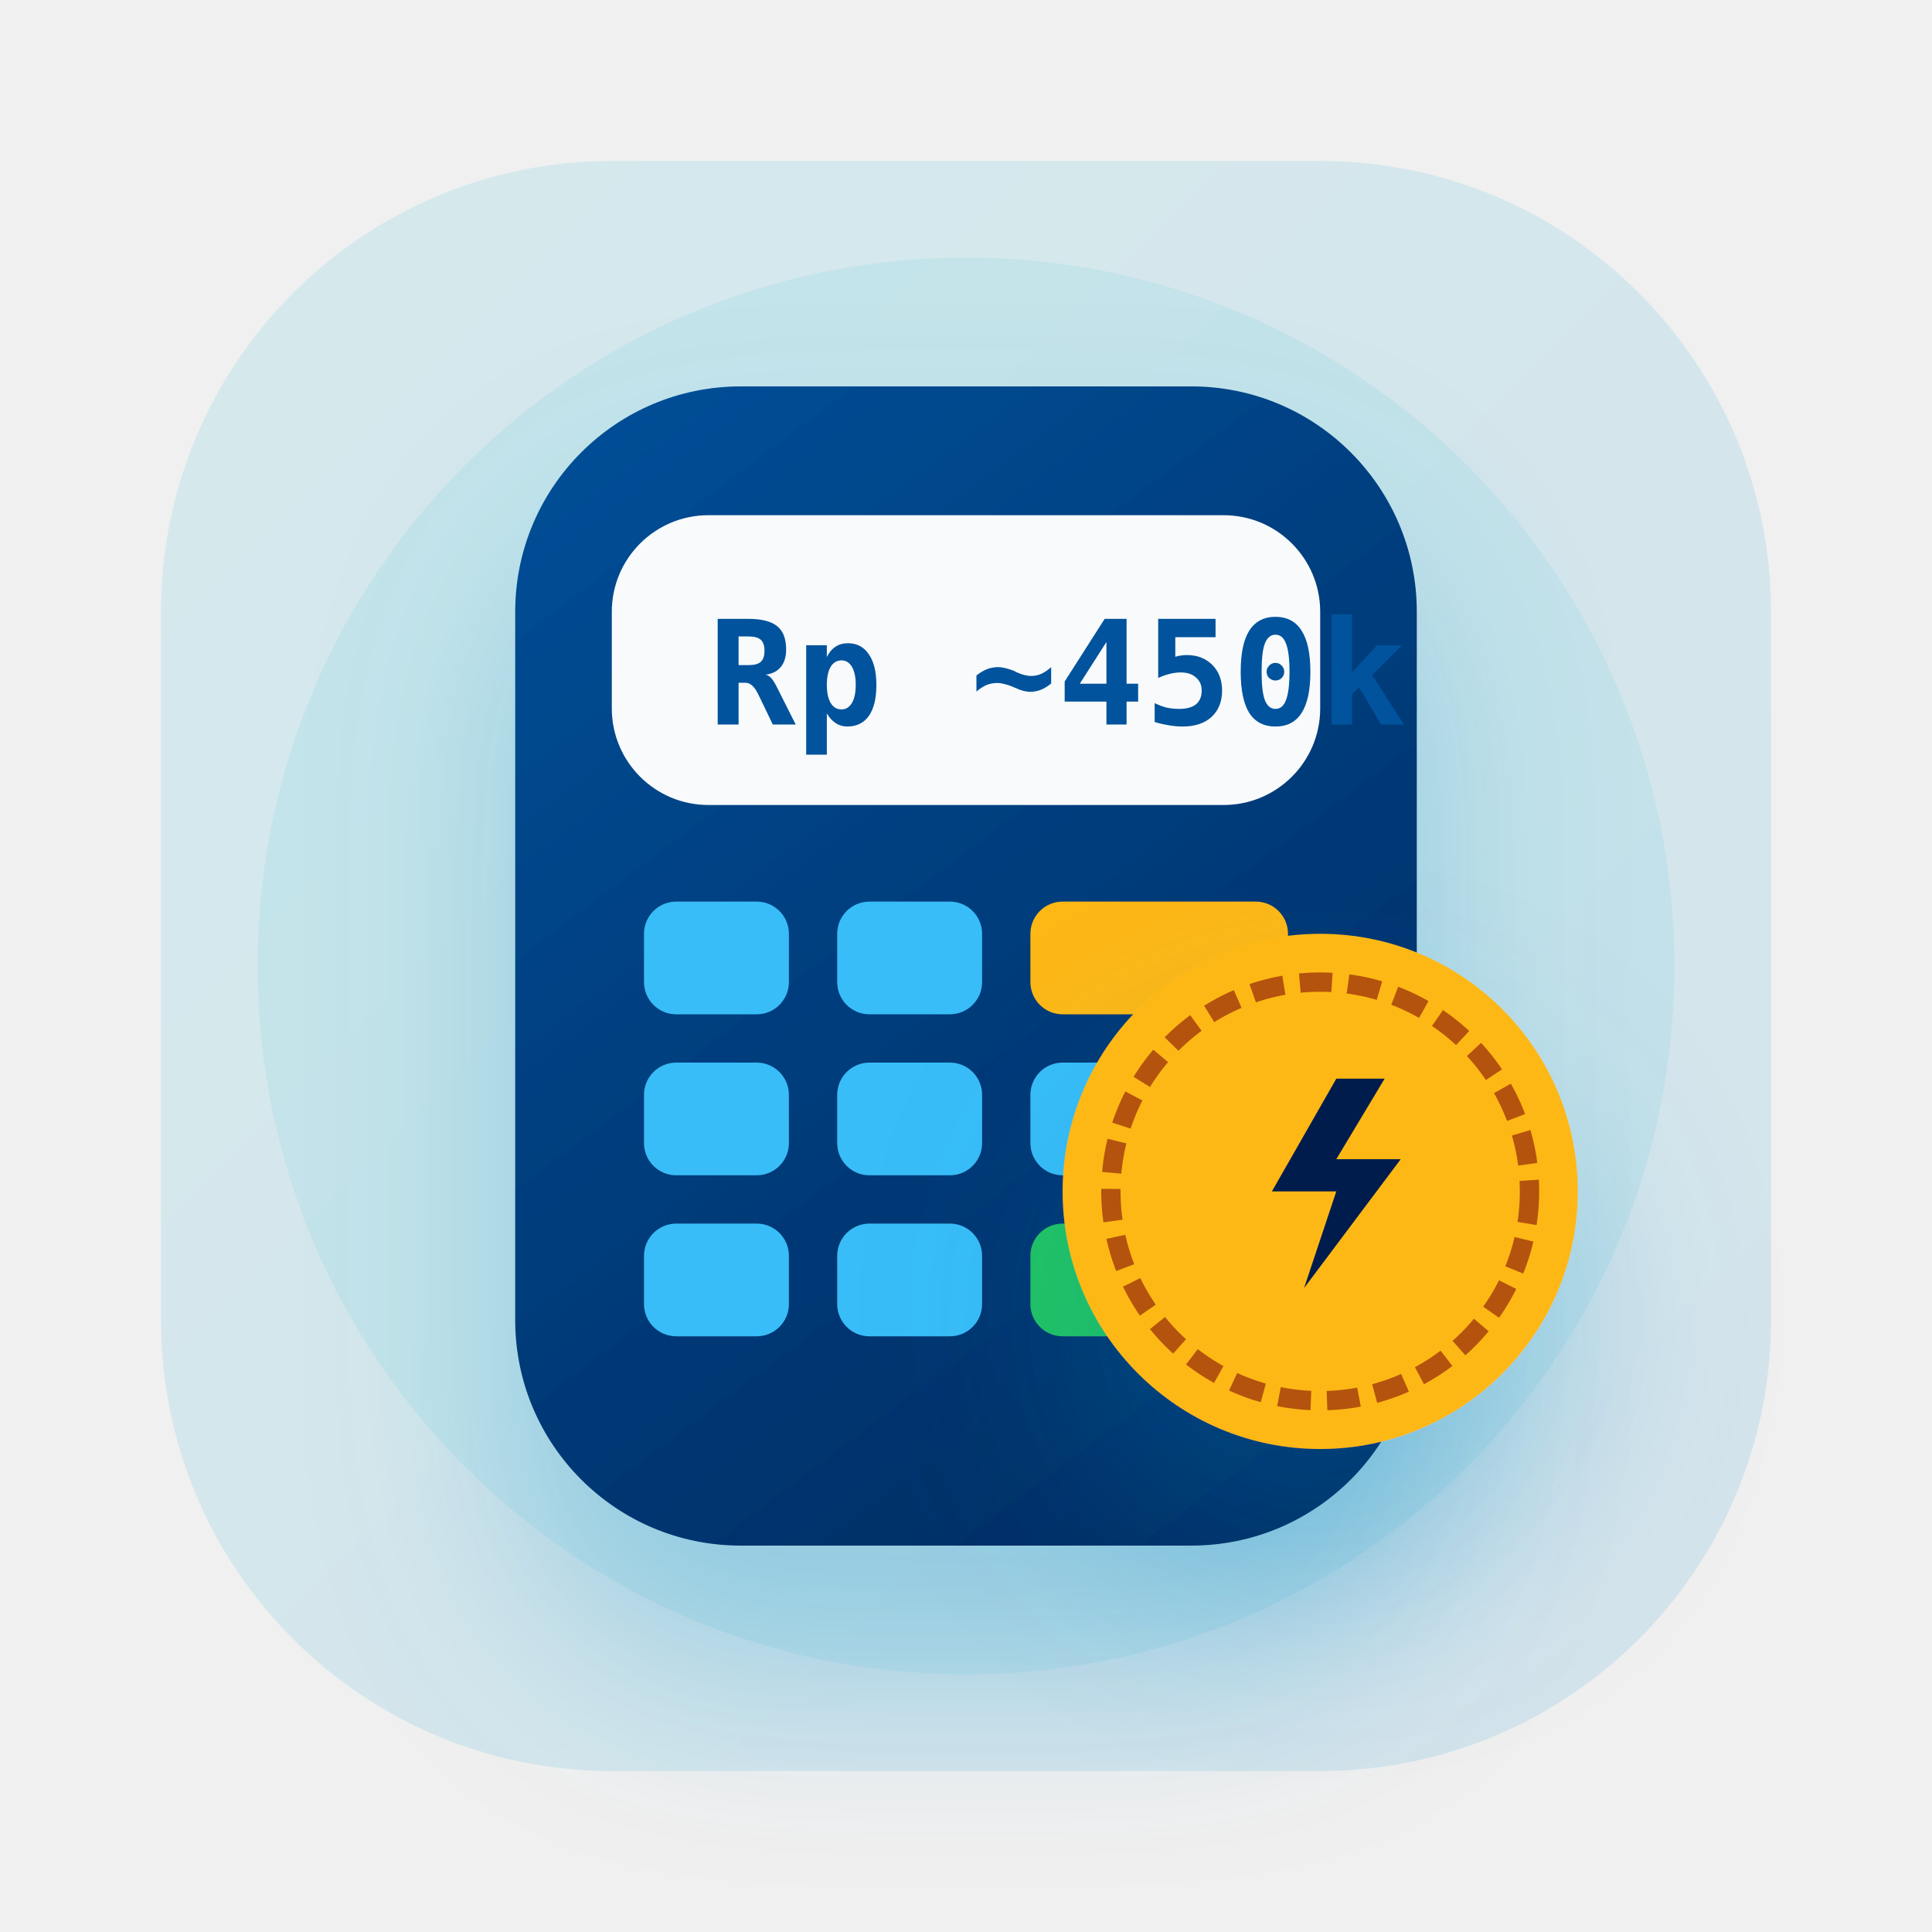
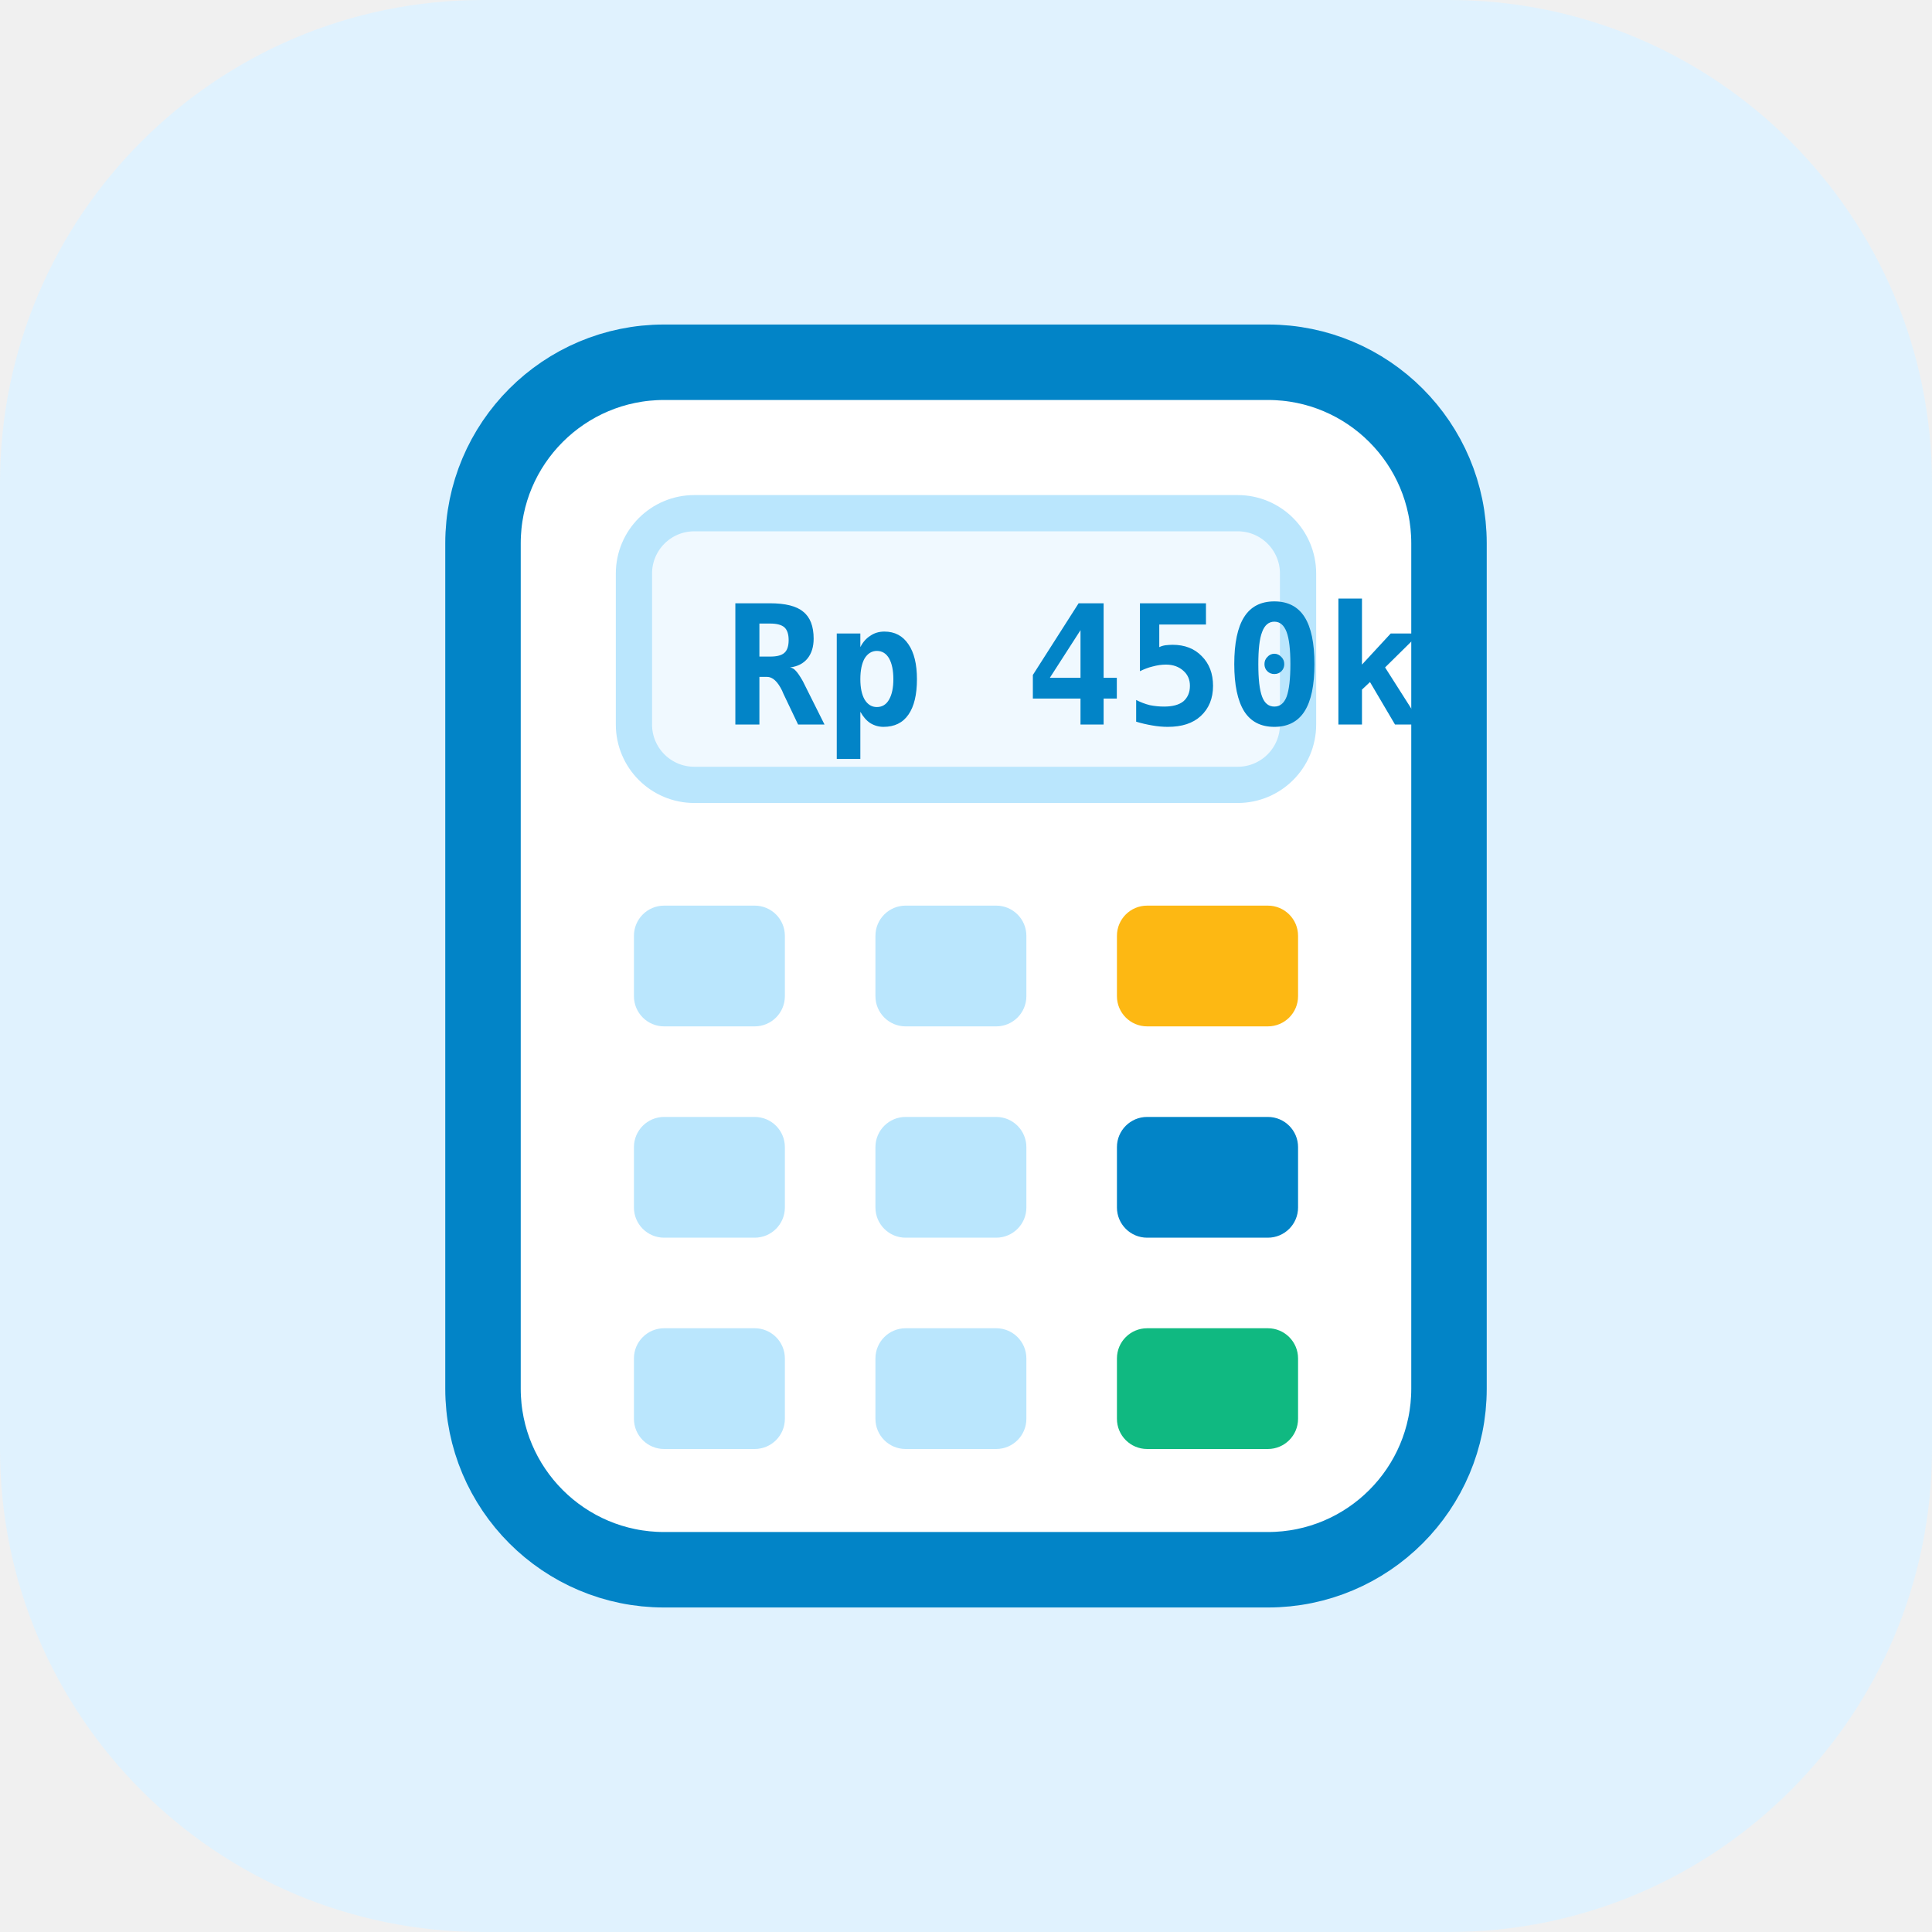
- <svg xmlns="http://www.w3.org/2000/svg" viewBox="0 0 120 120" fill="none">
-   <defs>
-     <linearGradient id="bg-cyan" x1="10" y1="10" x2="110" y2="110" gradientUnits="userSpaceOnUse">
-       <stop offset="0%" stop-color="#06B6D4" />
-       <stop offset="100%" stop-color="#0284C7" />
-     </linearGradient>
-     <linearGradient id="calc-body" x1="30" y1="20" x2="90" y2="100" gradientUnits="userSpaceOnUse">
-       <stop offset="0%" stop-color="#00529C" />
-       <stop offset="100%" stop-color="#00265a" />
-     </linearGradient>
-     <filter id="shadow-calc" x="-10%" y="-10%" width="130%" height="130%" filterUnits="userSpaceOnUse">
-       <feDropShadow dx="0" dy="8" stdDeviation="6" flood-color="#0284C7" flood-opacity="0.25" />
-     </filter>
-   </defs>
-   <rect x="10" y="10" width="100" height="100" rx="28" fill="url(#bg-cyan)" opacity="0.12" />
-   <circle cx="60" cy="60" r="44" fill="#06B6D4" opacity="0.08" />
-   <g filter="url(#shadow-calc)">
-     <rect x="32" y="24" width="56" height="72" rx="14" fill="url(#calc-body)" />
-     <rect x="38" y="32" width="44" height="18" rx="6" fill="#F8FAFC" />
-     <text x="44" y="45" font-family="'JetBrains Mono', monospace" font-size="9" font-weight="bold" fill="#00529C">Rp ~450k</text>
-     <rect x="40" y="56" width="9" height="7" rx="2" fill="#38BDF8" />
-     <rect x="52" y="56" width="9" height="7" rx="2" fill="#38BDF8" />
-     <rect x="64" y="56" width="16" height="7" rx="2" fill="#FDB813" />
-     <rect x="40" y="66" width="9" height="7" rx="2" fill="#38BDF8" />
-     <rect x="52" y="66" width="9" height="7" rx="2" fill="#38BDF8" />
-     <rect x="64" y="66" width="16" height="7" rx="2" fill="#38BDF8" />
-     <rect x="40" y="76" width="9" height="7" rx="2" fill="#38BDF8" />
-     <rect x="52" y="76" width="9" height="7" rx="2" fill="#38BDF8" />
-     <rect x="64" y="76" width="16" height="7" rx="2" fill="#22C55E" />
-   </g>
-   <g filter="url(#shadow-calc)">
-     <circle cx="82" cy="74" r="16" fill="#FDB813" />
-     <circle cx="82" cy="74" r="13" stroke="#B45309" stroke-width="1.2" stroke-dasharray="2 1" />
-     <path d="M83 67l-4 7h4l-2 6 6-8h-4l3-5h-3z" fill="#001a4d" />
-   </g>
+ <svg xmlns="http://www.w3.org/2000/svg" viewBox="0 0 64 64" fill="none">
+   <rect width="64" height="64" rx="16" fill="#E0F2FE" />
+   <rect x="16" y="12" width="32" height="40" rx="6" fill="#FFFFFF" stroke="#0284C7" stroke-width="2.5" />
+   <rect x="21" y="17" width="22" height="9" rx="2" fill="#F0F9FF" stroke="#BAE6FD" stroke-width="1.2" />
+   <text x="24" y="24" font-family="monospace" font-size="5.5" font-weight="bold" fill="#0284C7">Rp 450k</text>
+   <rect x="21" y="30" width="5" height="4" rx="1" fill="#BAE6FD" />
+   <rect x="29" y="30" width="5" height="4" rx="1" fill="#BAE6FD" />
+   <rect x="37" y="30" width="6" height="4" rx="1" fill="#FDB813" />
+   <rect x="21" y="37" width="5" height="4" rx="1" fill="#BAE6FD" />
+   <rect x="29" y="37" width="5" height="4" rx="1" fill="#BAE6FD" />
+   <rect x="37" y="37" width="6" height="4" rx="1" fill="#0284C7" />
+   <rect x="21" y="44" width="5" height="4" rx="1" fill="#BAE6FD" />
+   <rect x="29" y="44" width="5" height="4" rx="1" fill="#BAE6FD" />
+   <rect x="37" y="44" width="6" height="4" rx="1" fill="#10B981" />
</svg>
